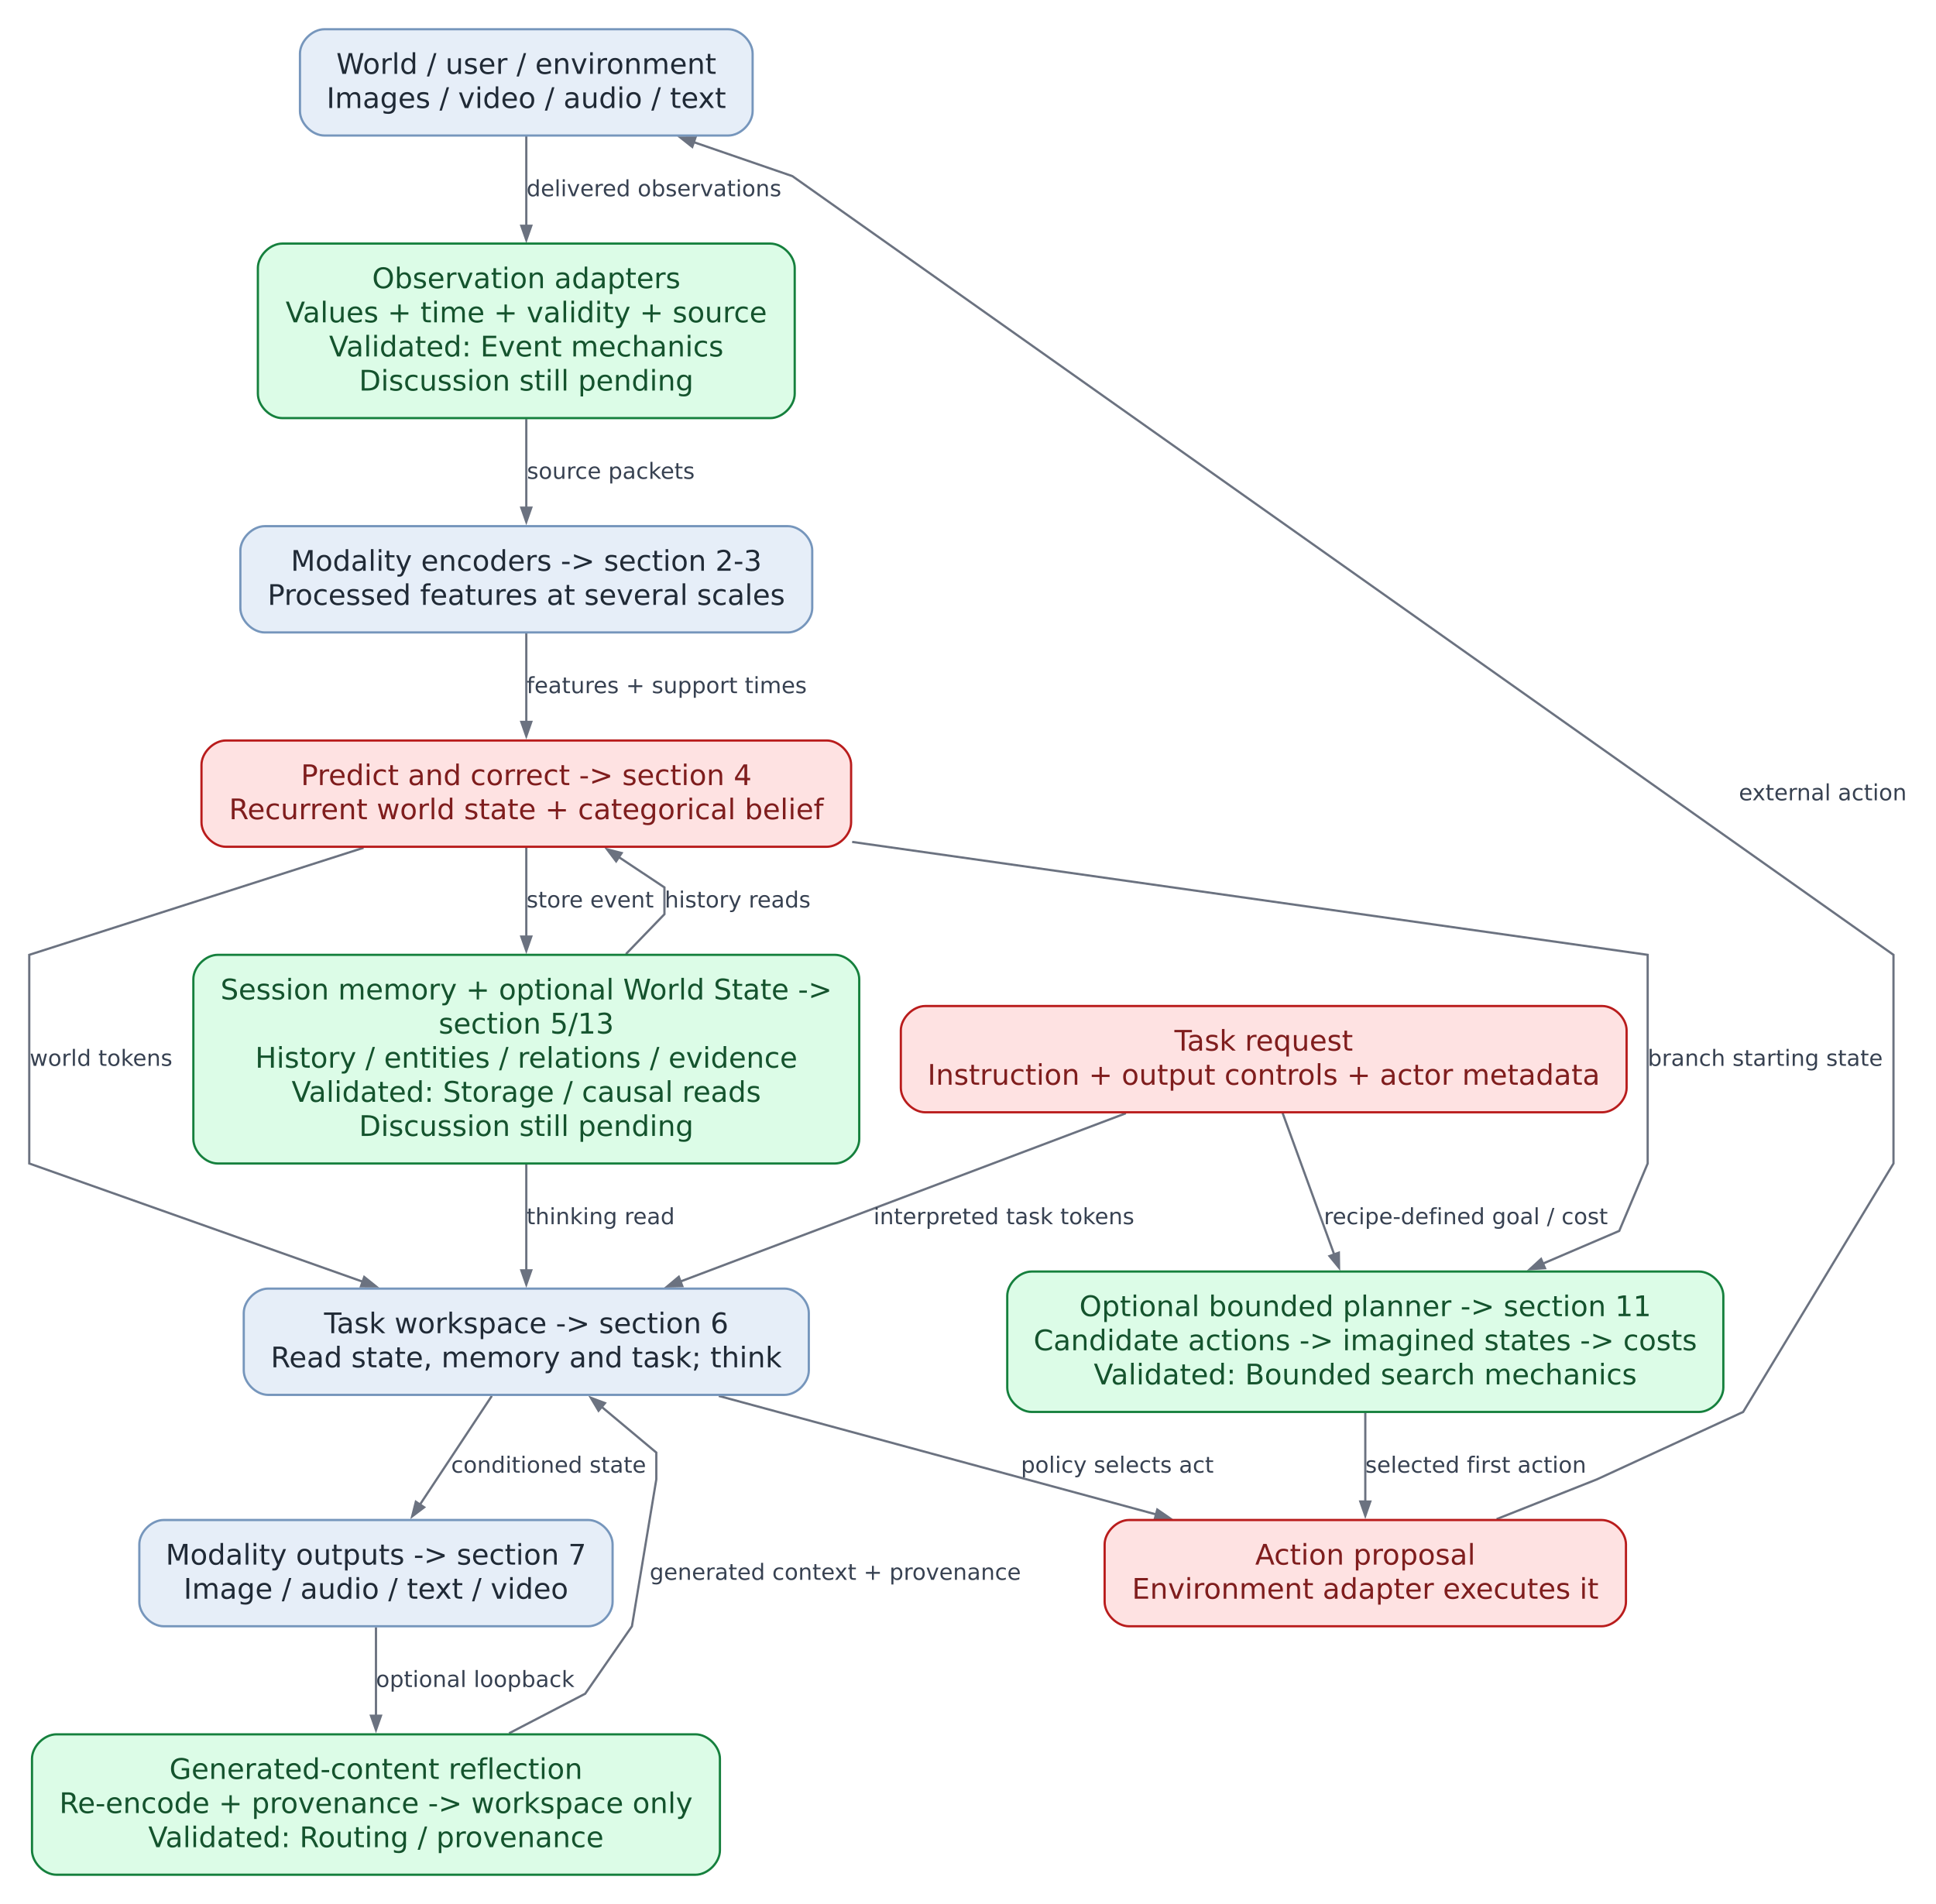
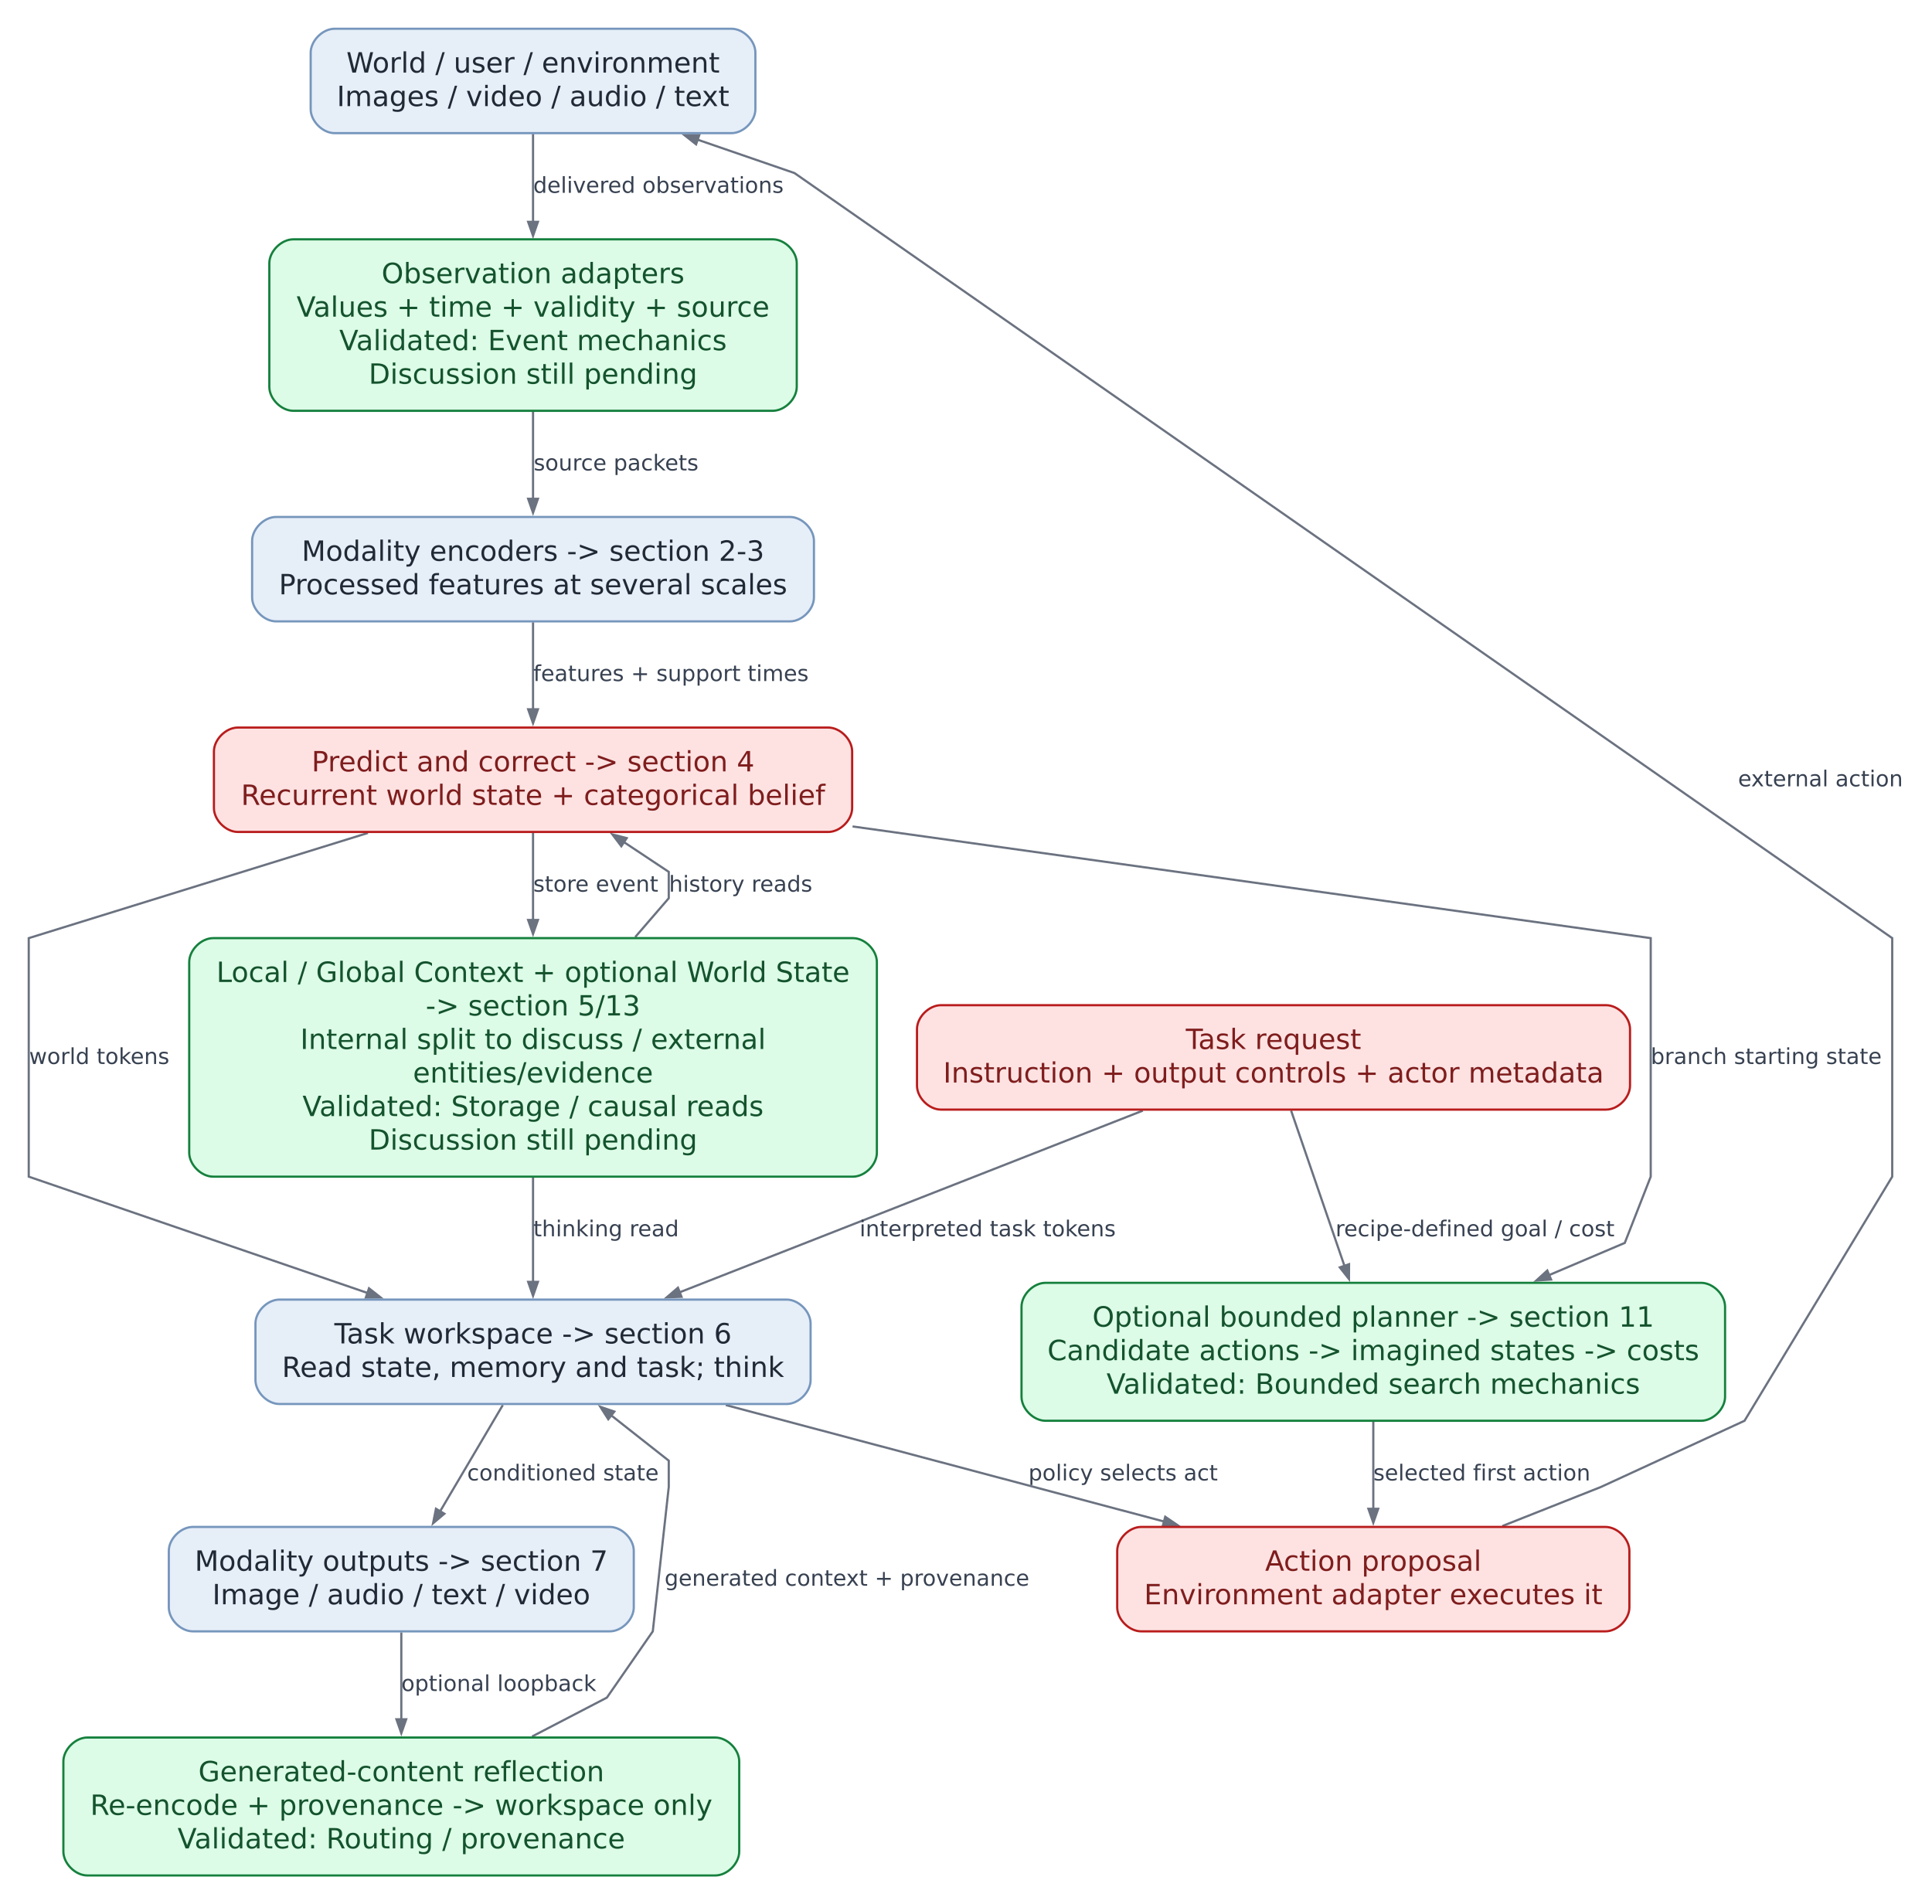
- <svg xmlns="http://www.w3.org/2000/svg" width="953pt" height="937pt" viewBox="0.00 0.00 953.00 937.00">
-   <g id="01-overview-graph0" class="graph" transform="scale(1 1) rotate(0) translate(14.4 922.96)">
-     <polygon fill="white" stroke="none" points="-14.4,14.4 -14.4,-922.96 938.76,-922.96 938.76,14.4 -14.4,14.4" />
+ <svg xmlns="http://www.w3.org/2000/svg" width="968pt" height="954pt" viewBox="0.00 0.00 968.00 954.00">
+   <g id="01-overview-graph0" class="graph" transform="scale(1 1) rotate(0) translate(14.4 939.76)">
+     <polygon fill="white" stroke="none" points="-14.4,14.4 -14.4,-939.76 953.63,-939.76 953.63,14.4 -14.4,14.4" />
    <g id="01-overview-edge1" class="edge">
-       <path fill="none" stroke="#6b7280" stroke-width="1.1" d="M244.67,-855.88C244.67,-842.96 244.67,-826.81 244.67,-811.51" />
-       <polygon fill="#6b7280" stroke="#6b7280" stroke-width="1.1" points="247.12,-811.8 244.67,-804.8 242.22,-811.8 247.12,-811.8" />
-       <text xml:space="preserve" text-anchor="middle" x="307.51" y="-826.34" font-family="DejaVu Sans" font-size="11.00" fill="#374151">delivered observations</text>
+       <path fill="none" stroke="#6b7280" stroke-width="1.1" d="M252.67,-872.68C252.67,-859.76 252.67,-843.61 252.67,-828.31" />
+       <polygon fill="#6b7280" stroke="#6b7280" stroke-width="1.1" points="255.12,-828.6 252.67,-821.6 250.22,-828.6 255.12,-828.6" />
+       <text xml:space="preserve" text-anchor="middle" x="315.51" y="-843.14" font-family="DejaVu Sans" font-size="11.00" fill="#374151">delivered observations</text>
    </g>
    <g id="01-overview-edge2" class="edge">
-       <path fill="none" stroke="#6b7280" stroke-width="1.1" d="M244.67,-716.66C244.67,-702.34 244.67,-686.55 244.67,-672.95" />
-       <polygon fill="#6b7280" stroke="#6b7280" stroke-width="1.1" points="247.12,-673.03 244.67,-666.03 242.22,-673.03 247.12,-673.03" />
-       <text xml:space="preserve" text-anchor="middle" x="286.28" y="-687.22" font-family="DejaVu Sans" font-size="11.00" fill="#374151">source packets</text>
+       <path fill="none" stroke="#6b7280" stroke-width="1.1" d="M252.67,-733.46C252.67,-719.14 252.67,-703.35 252.67,-689.75" />
+       <polygon fill="#6b7280" stroke="#6b7280" stroke-width="1.1" points="255.12,-689.83 252.67,-682.83 250.22,-689.83 255.12,-689.83" />
+       <text xml:space="preserve" text-anchor="middle" x="294.28" y="-704.02" font-family="DejaVu Sans" font-size="11.00" fill="#374151">source packets</text>
    </g>
    <g id="01-overview-edge3" class="edge">
-       <path fill="none" stroke="#6b7280" stroke-width="1.1" d="M244.67,-611.17C244.67,-597.98 244.67,-581.72 244.67,-567.46" />
-       <polygon fill="#6b7280" stroke="#6b7280" stroke-width="1.1" points="247.12,-567.56 244.67,-560.56 242.22,-567.56 247.12,-567.56" />
-       <text xml:space="preserve" text-anchor="middle" x="313.77" y="-581.7" font-family="DejaVu Sans" font-size="11.00" fill="#374151">features + support times</text>
+       <path fill="none" stroke="#6b7280" stroke-width="1.1" d="M252.67,-627.97C252.67,-614.78 252.67,-598.52 252.67,-584.26" />
+       <polygon fill="#6b7280" stroke="#6b7280" stroke-width="1.1" points="255.12,-584.36 252.67,-577.36 250.22,-584.36 255.12,-584.36" />
+       <text xml:space="preserve" text-anchor="middle" x="321.77" y="-598.5" font-family="DejaVu Sans" font-size="11.00" fill="#374151">features + support times</text>
    </g>
    <g id="01-overview-edge4" class="edge">
-       <path fill="none" stroke="#6b7280" stroke-width="1.1" d="M244.67,-505.81C244.67,-493.14 244.67,-477.24 244.67,-461.74" />
-       <polygon fill="#6b7280" stroke="#6b7280" stroke-width="1.1" points="247.12,-461.86 244.67,-454.86 242.22,-461.86 247.12,-461.86" />
-       <text xml:space="preserve" text-anchor="middle" x="276.11" y="-476.18" font-family="DejaVu Sans" font-size="11.00" fill="#374151">store event</text>
+       <path fill="none" stroke="#6b7280" stroke-width="1.1" d="M252.67,-522.57C252.67,-510.09 252.67,-494.4 252.67,-478.77" />
+       <polygon fill="#6b7280" stroke="#6b7280" stroke-width="1.1" points="255.12,-478.77 252.67,-471.77 250.22,-478.77 255.12,-478.77" />
+       <text xml:space="preserve" text-anchor="middle" x="284.11" y="-492.98" font-family="DejaVu Sans" font-size="11.00" fill="#374151">store event</text>
    </g>
    <g id="01-overview-edge6" class="edge">
-       <path fill="none" stroke="#6b7280" stroke-width="1.1" d="M164.55,-505.58C93.2,-482.73 0,-452.88 0,-452.88 0,-452.88 0,-350.16 0,-350.16 0,-350.16 92.81,-317.25 164.11,-291.97" />
-       <polygon fill="#6b7280" stroke="#6b7280" stroke-width="1.1" points="164.9,-294.28 170.68,-289.64 163.27,-289.67 164.9,-294.28" />
-       <text xml:space="preserve" text-anchor="middle" x="35.33" y="-398.22" font-family="DejaVu Sans" font-size="11.00" fill="#374151">world tokens</text>
+       <path fill="none" stroke="#6b7280" stroke-width="1.1" d="M169.93,-522.38C96.25,-499.53 0,-469.68 0,-469.68 0,-469.68 0,-350.16 0,-350.16 0,-350.16 96.24,-317.11 169.93,-291.81" />
+       <polygon fill="#6b7280" stroke="#6b7280" stroke-width="1.1" points="170.48,-294.21 176.31,-289.62 168.89,-289.58 170.48,-294.21" />
+       <text xml:space="preserve" text-anchor="middle" x="35.33" y="-406.62" font-family="DejaVu Sans" font-size="11.00" fill="#374151">world tokens</text>
    </g>
    <g id="01-overview-edge11" class="edge">
-       <path fill="none" stroke="#6b7280" stroke-width="1.1" d="M405.07,-508.47C568.05,-485.33 796.67,-452.88 796.67,-452.88 796.67,-452.88 796.67,-350.16 796.67,-350.16 796.67,-350.16 782.67,-316.96 782.67,-316.96 782.67,-316.96 766.15,-309.88 745.12,-300.87" />
-       <polygon fill="#6b7280" stroke="#6b7280" stroke-width="1.1" points="746.12,-298.63 738.72,-298.13 744.19,-303.14 746.12,-298.63" />
-       <text xml:space="preserve" text-anchor="middle" x="854.53" y="-398.22" font-family="DejaVu Sans" font-size="11.00" fill="#374151">branch starting state</text>
+       <path fill="none" stroke="#6b7280" stroke-width="1.1" d="M412.77,-525.64C578.27,-502.48 812.67,-469.68 812.67,-469.68 812.67,-469.68 812.67,-350.16 812.67,-350.16 812.67,-350.16 799.67,-316.96 799.67,-316.96 799.67,-316.96 782.87,-309.82 761.54,-300.75" />
+       <polygon fill="#6b7280" stroke="#6b7280" stroke-width="1.1" points="762.75,-298.61 755.35,-298.12 760.84,-303.12 762.75,-298.61" />
+       <text xml:space="preserve" text-anchor="middle" x="870.53" y="-406.62" font-family="DejaVu Sans" font-size="11.00" fill="#374151">branch starting state</text>
    </g>
    <g id="01-overview-edge5" class="edge">
-       <path fill="none" stroke="#6b7280" stroke-width="1.1" d="M293.73,-453.28C304.45,-464.38 312.67,-472.88 312.67,-472.88 312.67,-472.88 312.67,-486.08 312.67,-486.08 312.67,-486.08 302.56,-492.8 290.13,-501.05" />
-       <polygon fill="#6b7280" stroke="#6b7280" stroke-width="1.1" points="288.9,-498.92 284.43,-504.84 291.61,-503 288.9,-498.92" />
-       <text xml:space="preserve" text-anchor="middle" x="348.7" y="-476.18" font-family="DejaVu Sans" font-size="11.00" fill="#374151">history reads</text>
+       <path fill="none" stroke="#6b7280" stroke-width="1.1" d="M303.86,-470.21C313.52,-481.4 320.67,-489.68 320.67,-489.68 320.67,-489.68 320.67,-502.88 320.67,-502.88 320.67,-502.88 310.56,-509.6 298.13,-517.85" />
+       <polygon fill="#6b7280" stroke="#6b7280" stroke-width="1.1" points="296.9,-515.72 292.43,-521.64 299.61,-519.8 296.9,-515.72" />
+       <text xml:space="preserve" text-anchor="middle" x="356.7" y="-492.98" font-family="DejaVu Sans" font-size="11.00" fill="#374151">history reads</text>
    </g>
    <g id="01-overview-edge7" class="edge">
-       <path fill="none" stroke="#6b7280" stroke-width="1.1" d="M244.67,-349.85C244.67,-332.34 244.67,-313.16 244.67,-297.32" />
-       <polygon fill="#6b7280" stroke="#6b7280" stroke-width="1.1" points="247.12,-297.56 244.67,-290.56 242.22,-297.56 247.12,-297.56" />
-       <text xml:space="preserve" text-anchor="middle" x="281.27" y="-320.26" font-family="DejaVu Sans" font-size="11.00" fill="#374151">thinking read</text>
+       <path fill="none" stroke="#6b7280" stroke-width="1.1" d="M252.67,-349.73C252.67,-331.81 252.67,-312.74 252.67,-297.1" />
+       <polygon fill="#6b7280" stroke="#6b7280" stroke-width="1.1" points="255.12,-297.45 252.67,-290.45 250.22,-297.45 255.12,-297.45" />
+       <text xml:space="preserve" text-anchor="middle" x="289.27" y="-320.26" font-family="DejaVu Sans" font-size="11.00" fill="#374151">thinking read</text>
    </g>
    <g id="01-overview-edge9" class="edge">
-       <path fill="none" stroke="#6b7280" stroke-width="1.1" d="M227.69,-235.72C217.16,-219.8 203.54,-199.19 192.25,-182.12" />
-       <polygon fill="#6b7280" stroke="#6b7280" stroke-width="1.1" points="194.39,-180.91 188.48,-176.43 190.3,-183.62 194.39,-180.91" />
-       <text xml:space="preserve" text-anchor="middle" x="255.65" y="-197.94" font-family="DejaVu Sans" font-size="11.00" fill="#374151">conditioned state</text>
+       <path fill="none" stroke="#6b7280" stroke-width="1.1" d="M237.53,-235.72C228.14,-219.8 215.98,-199.19 205.91,-182.12" />
+       <polygon fill="#6b7280" stroke="#6b7280" stroke-width="1.1" points="208.25,-181.26 202.58,-176.47 204.03,-183.75 208.25,-181.26" />
+       <text xml:space="preserve" text-anchor="middle" x="267.65" y="-197.94" font-family="DejaVu Sans" font-size="11.00" fill="#374151">conditioned state</text>
    </g>
    <g id="01-overview-edge10" class="edge">
-       <path fill="none" stroke="#6b7280" stroke-width="1.1" d="M339.42,-235.72C403.71,-218.3 488.68,-195.28 554.64,-177.4" />
-       <polygon fill="#6b7280" stroke="#6b7280" stroke-width="1.1" points="555.28,-179.77 561.39,-175.57 554,-175.04 555.28,-179.77" />
-       <text xml:space="preserve" text-anchor="middle" x="535.6" y="-197.94" font-family="DejaVu Sans" font-size="11.00" fill="#374151">policy selects act</text>
+       <path fill="none" stroke="#6b7280" stroke-width="1.1" d="M349.25,-235.72C414.92,-218.27 501.75,-195.18 569.06,-177.29" />
+       <polygon fill="#6b7280" stroke="#6b7280" stroke-width="1.1" points="569.42,-179.73 575.56,-175.56 568.16,-174.99 569.42,-179.73" />
+       <text xml:space="preserve" text-anchor="middle" x="548.32" y="-197.94" font-family="DejaVu Sans" font-size="11.00" fill="#374151">policy selects act</text>
    </g>
    <g id="01-overview-edge8" class="edge">
-       <path fill="none" stroke="#6b7280" stroke-width="1.1" d="M539.82,-374.89C477.41,-351.31 385,-316.41 320.25,-291.95" />
-       <polygon fill="#6b7280" stroke="#6b7280" stroke-width="1.1" points="321.47,-289.79 314.05,-289.61 319.73,-294.37 321.47,-289.79" />
-       <text xml:space="preserve" text-anchor="middle" x="479.78" y="-320.26" font-family="DejaVu Sans" font-size="11.00" fill="#374151">interpreted task tokens</text>
+       <path fill="none" stroke="#6b7280" stroke-width="1.1" d="M558.19,-383.24C493.1,-357.71 393.44,-318.62 325.78,-292.08" />
+       <polygon fill="#6b7280" stroke="#6b7280" stroke-width="1.1" points="327.07,-289.95 319.66,-289.68 325.28,-294.51 327.07,-289.95" />
+       <text xml:space="preserve" text-anchor="middle" x="480.45" y="-320.26" font-family="DejaVu Sans" font-size="11.00" fill="#374151">interpreted task tokens</text>
    </g>
    <g id="01-overview-edge12" class="edge">
-       <path fill="none" stroke="#6b7280" stroke-width="1.1" d="M616.95,-375.05C624.1,-355.44 634.14,-327.93 642.45,-305.12" />
-       <polygon fill="#6b7280" stroke="#6b7280" stroke-width="1.1" points="644.65,-306.25 644.75,-298.84 640.05,-304.57 644.65,-306.25" />
-       <text xml:space="preserve" text-anchor="middle" x="707.17" y="-320.26" font-family="DejaVu Sans" font-size="11.00" fill="#374151">recipe-defined goal / cost</text>
+       <path fill="none" stroke="#6b7280" stroke-width="1.1" d="M632.49,-383.24C639.9,-361.67 650.64,-330.42 659.29,-305.24" />
+       <polygon fill="#6b7280" stroke="#6b7280" stroke-width="1.1" points="661.52,-306.29 661.48,-298.87 656.89,-304.7 661.52,-306.29" />
+       <text xml:space="preserve" text-anchor="middle" x="724.64" y="-320.26" font-family="DejaVu Sans" font-size="11.00" fill="#374151">recipe-defined goal / cost</text>
    </g>
    <g id="01-overview-edge13" class="edge">
-       <path fill="none" stroke="#6b7280" stroke-width="1.1" d="M657.67,-227.52C657.67,-213.56 657.67,-197.42 657.67,-183.45" />
-       <polygon fill="#6b7280" stroke="#6b7280" stroke-width="1.1" points="660.12,-183.73 657.67,-176.73 655.22,-183.74 660.12,-183.73" />
-       <text xml:space="preserve" text-anchor="middle" x="712.06" y="-197.94" font-family="DejaVu Sans" font-size="11.00" fill="#374151">selected first action</text>
+       <path fill="none" stroke="#6b7280" stroke-width="1.1" d="M673.67,-227.52C673.67,-213.56 673.67,-197.42 673.67,-183.45" />
+       <polygon fill="#6b7280" stroke="#6b7280" stroke-width="1.1" points="676.12,-183.73 673.67,-176.73 671.22,-183.74 676.12,-183.73" />
+       <text xml:space="preserve" text-anchor="middle" x="728.06" y="-197.94" font-family="DejaVu Sans" font-size="11.00" fill="#374151">selected first action</text>
    </g>
    <g id="01-overview-edge15" class="edge">
-       <path fill="none" stroke="#6b7280" stroke-width="1.1" d="M170.67,-121.8C170.67,-108.86 170.67,-92.81 170.67,-78.09" />
-       <polygon fill="#6b7280" stroke="#6b7280" stroke-width="1.1" points="173.12,-78.27 170.67,-71.27 168.22,-78.27 173.12,-78.27" />
-       <text xml:space="preserve" text-anchor="middle" x="219.53" y="-92.42" font-family="DejaVu Sans" font-size="11.00" fill="#374151">optional loopback</text>
+       <path fill="none" stroke="#6b7280" stroke-width="1.1" d="M186.67,-121.8C186.67,-108.86 186.67,-92.81 186.67,-78.09" />
+       <polygon fill="#6b7280" stroke="#6b7280" stroke-width="1.1" points="189.12,-78.27 186.67,-71.27 184.22,-78.27 189.12,-78.27" />
+       <text xml:space="preserve" text-anchor="middle" x="235.53" y="-92.42" font-family="DejaVu Sans" font-size="11.00" fill="#374151">optional loopback</text>
    </g>
    <g id="01-overview-edge14" class="edge">
-       <path fill="none" stroke="#6b7280" stroke-width="1.1" d="M722.33,-175.09C748.06,-185.29 771.67,-194.64 771.67,-194.64 771.67,-194.64 843.67,-227.84 843.67,-227.84 843.67,-227.84 917.67,-350.16 917.67,-350.16 917.67,-350.16 917.67,-452.88 917.67,-452.88 917.67,-452.88 375.67,-836.24 375.67,-836.24 375.67,-836.24 353.19,-843.99 326.86,-853.06" />
-       <polygon fill="#6b7280" stroke="#6b7280" stroke-width="1.1" points="326.36,-850.64 320.54,-855.24 327.96,-855.28 326.36,-850.64" />
-       <text xml:space="preserve" text-anchor="middle" x="882.86" y="-528.94" font-family="DejaVu Sans" font-size="11.00" fill="#374151">external action</text>
+       <path fill="none" stroke="#6b7280" stroke-width="1.1" d="M738.33,-175.09C764.06,-185.29 787.67,-194.64 787.67,-194.64 787.67,-194.64 859.67,-227.84 859.67,-227.84 859.67,-227.84 933.67,-350.16 933.67,-350.16 933.67,-350.16 933.67,-469.68 933.67,-469.68 933.67,-469.68 383.67,-853.04 383.67,-853.04 383.67,-853.04 361.19,-860.79 334.86,-869.86" />
+       <polygon fill="#6b7280" stroke="#6b7280" stroke-width="1.1" points="334.36,-867.44 328.54,-872.04 335.96,-872.08 334.36,-867.44" />
+       <text xml:space="preserve" text-anchor="middle" x="897.73" y="-545.74" font-family="DejaVu Sans" font-size="11.00" fill="#374151">external action</text>
    </g>
    <g id="01-overview-edge16" class="edge">
-       <path fill="none" stroke="#6b7280" stroke-width="1.1" d="M236.19,-69.63C256.5,-80.2 273.67,-89.12 273.67,-89.12 273.67,-89.12 296.67,-122.32 296.67,-122.32 296.67,-122.32 308.67,-194.64 308.67,-194.64 308.67,-194.64 308.67,-207.84 308.67,-207.84 308.67,-207.84 295.87,-218.55 281.72,-230.39" />
-       <polygon fill="#6b7280" stroke="#6b7280" stroke-width="1.1" points="280.24,-228.43 276.44,-234.81 283.39,-232.19 280.24,-228.43" />
-       <text xml:space="preserve" text-anchor="middle" x="396.79" y="-145.18" font-family="DejaVu Sans" font-size="11.00" fill="#374151">generated context + provenance</text>
+       <path fill="none" stroke="#6b7280" stroke-width="1.1" d="M252.19,-69.63C272.5,-80.2 289.67,-89.12 289.67,-89.12 289.67,-89.12 312.67,-122.32 312.67,-122.32 312.67,-122.32 320.67,-194.64 320.67,-194.64 320.67,-194.64 320.67,-207.84 320.67,-207.84 320.67,-207.84 306.83,-218.74 291.63,-230.71" />
+       <polygon fill="#6b7280" stroke="#6b7280" stroke-width="1.1" points="290.37,-228.59 286.38,-234.84 293.4,-232.44 290.37,-228.59" />
+       <text xml:space="preserve" text-anchor="middle" x="409.95" y="-145.18" font-family="DejaVu Sans" font-size="11.00" fill="#374151">generated context + provenance</text>
    </g>
    <g id="01-overview-node1" class="node">
-       <path fill="#e6eef8" stroke="#7696bc" stroke-width="1.1" d="M344.08,-908.56C344.08,-908.56 145.26,-908.56 145.26,-908.56 139.26,-908.56 133.26,-902.56 133.26,-896.56 133.26,-896.56 133.26,-868.24 133.26,-868.24 133.26,-862.24 139.26,-856.24 145.26,-856.24 145.26,-856.24 344.08,-856.24 344.08,-856.24 350.08,-856.24 356.08,-862.24 356.08,-868.24 356.08,-868.24 356.08,-896.56 356.08,-896.56 356.08,-902.56 350.08,-908.56 344.08,-908.56" />
-       <text xml:space="preserve" text-anchor="middle" x="244.67" y="-886.6" font-family="DejaVu Sans" font-size="14.00" fill="#202a36">World / user / environment</text>
-       <text xml:space="preserve" text-anchor="middle" x="244.67" y="-869.8" font-family="DejaVu Sans" font-size="14.00" fill="#202a36">Images / video / audio / text</text>
+       <path fill="#e6eef8" stroke="#7696bc" stroke-width="1.1" d="M352.08,-925.36C352.08,-925.36 153.26,-925.36 153.26,-925.36 147.26,-925.36 141.26,-919.36 141.26,-913.36 141.26,-913.36 141.26,-885.04 141.26,-885.04 141.26,-879.04 147.26,-873.04 153.26,-873.04 153.26,-873.04 352.08,-873.04 352.08,-873.04 358.08,-873.04 364.08,-879.04 364.08,-885.04 364.08,-885.04 364.08,-913.36 364.08,-913.36 364.08,-919.36 358.08,-925.36 352.08,-925.36" />
+       <text xml:space="preserve" text-anchor="middle" x="252.67" y="-903.4" font-family="DejaVu Sans" font-size="14.00" fill="#202a36">World / user / environment</text>
+       <text xml:space="preserve" text-anchor="middle" x="252.67" y="-886.6" font-family="DejaVu Sans" font-size="14.00" fill="#202a36">Images / video / audio / text</text>
    </g>
    <g id="01-overview-node2" class="node">
-       <path fill="#dcfce7" stroke="#15803d" stroke-width="1.1" d="M364.8,-803.04C364.8,-803.04 124.54,-803.04 124.54,-803.04 118.54,-803.04 112.54,-797.04 112.54,-791.04 112.54,-791.04 112.54,-729.12 112.54,-729.12 112.54,-723.12 118.54,-717.12 124.54,-717.12 124.54,-717.12 364.8,-717.12 364.8,-717.12 370.8,-717.12 376.8,-723.12 376.8,-729.12 376.8,-729.12 376.8,-791.04 376.8,-791.04 376.8,-797.04 370.8,-803.04 364.8,-803.04" />
-       <text xml:space="preserve" text-anchor="middle" x="244.67" y="-781.08" font-family="DejaVu Sans" font-size="14.00" fill="#14532d">Observation adapters</text>
-       <text xml:space="preserve" text-anchor="middle" x="244.67" y="-764.28" font-family="DejaVu Sans" font-size="14.00" fill="#14532d">Values + time + validity + source</text>
-       <text xml:space="preserve" text-anchor="middle" x="244.67" y="-747.48" font-family="DejaVu Sans" font-size="14.00" fill="#14532d">Validated: Event mechanics</text>
-       <text xml:space="preserve" text-anchor="middle" x="244.67" y="-730.68" font-family="DejaVu Sans" font-size="14.00" fill="#14532d">Discussion still pending</text>
+       <path fill="#dcfce7" stroke="#15803d" stroke-width="1.1" d="M372.8,-819.84C372.8,-819.84 132.54,-819.84 132.54,-819.84 126.54,-819.84 120.54,-813.84 120.54,-807.84 120.54,-807.84 120.54,-745.92 120.54,-745.92 120.54,-739.92 126.54,-733.92 132.54,-733.92 132.54,-733.92 372.8,-733.92 372.8,-733.92 378.8,-733.92 384.8,-739.92 384.8,-745.92 384.8,-745.92 384.8,-807.84 384.8,-807.84 384.8,-813.84 378.8,-819.84 372.8,-819.84" />
+       <text xml:space="preserve" text-anchor="middle" x="252.67" y="-797.88" font-family="DejaVu Sans" font-size="14.00" fill="#14532d">Observation adapters</text>
+       <text xml:space="preserve" text-anchor="middle" x="252.67" y="-781.08" font-family="DejaVu Sans" font-size="14.00" fill="#14532d">Values + time + validity + source</text>
+       <text xml:space="preserve" text-anchor="middle" x="252.67" y="-764.28" font-family="DejaVu Sans" font-size="14.00" fill="#14532d">Validated: Event mechanics</text>
+       <text xml:space="preserve" text-anchor="middle" x="252.67" y="-747.48" font-family="DejaVu Sans" font-size="14.00" fill="#14532d">Discussion still pending</text>
    </g>
    <g id="01-overview-node3" class="node">
-       <path fill="#e6eef8" stroke="#7696bc" stroke-width="1.1" d="M373.42,-663.92C373.42,-663.92 115.92,-663.92 115.92,-663.92 109.92,-663.92 103.92,-657.92 103.92,-651.92 103.92,-651.92 103.92,-623.6 103.92,-623.6 103.92,-617.6 109.92,-611.6 115.92,-611.6 115.92,-611.6 373.42,-611.6 373.42,-611.6 379.42,-611.6 385.42,-617.6 385.42,-623.6 385.42,-623.6 385.42,-651.92 385.42,-651.92 385.42,-657.92 379.42,-663.92 373.42,-663.92" />
-       <text xml:space="preserve" text-anchor="middle" x="244.67" y="-641.96" font-family="DejaVu Sans" font-size="14.00" fill="#202a36">Modality encoders -&gt; section 2-3</text>
-       <text xml:space="preserve" text-anchor="middle" x="244.67" y="-625.16" font-family="DejaVu Sans" font-size="14.00" fill="#202a36">Processed features at several scales</text>
+       <path fill="#e6eef8" stroke="#7696bc" stroke-width="1.1" d="M381.42,-680.72C381.42,-680.72 123.92,-680.72 123.92,-680.72 117.92,-680.72 111.92,-674.72 111.92,-668.72 111.92,-668.72 111.92,-640.4 111.92,-640.4 111.92,-634.4 117.92,-628.4 123.92,-628.4 123.92,-628.4 381.42,-628.4 381.42,-628.4 387.42,-628.4 393.42,-634.4 393.42,-640.4 393.42,-640.4 393.42,-668.72 393.42,-668.72 393.42,-674.72 387.42,-680.72 381.42,-680.72" />
+       <text xml:space="preserve" text-anchor="middle" x="252.67" y="-658.76" font-family="DejaVu Sans" font-size="14.00" fill="#202a36">Modality encoders -&gt; section 2-3</text>
+       <text xml:space="preserve" text-anchor="middle" x="252.67" y="-641.96" font-family="DejaVu Sans" font-size="14.00" fill="#202a36">Processed features at several scales</text>
    </g>
    <g id="01-overview-node4" class="node">
-       <path fill="#fee2e2" stroke="#b91c1c" stroke-width="1.1" d="M392.56,-558.4C392.56,-558.4 96.78,-558.4 96.78,-558.4 90.78,-558.4 84.78,-552.4 84.78,-546.4 84.78,-546.4 84.78,-518.08 84.78,-518.08 84.78,-512.08 90.78,-506.08 96.78,-506.08 96.78,-506.08 392.56,-506.08 392.56,-506.08 398.56,-506.08 404.56,-512.08 404.56,-518.08 404.56,-518.08 404.56,-546.4 404.56,-546.4 404.56,-552.4 398.56,-558.4 392.56,-558.4" />
-       <text xml:space="preserve" text-anchor="middle" x="244.67" y="-536.44" font-family="DejaVu Sans" font-size="14.00" fill="#7f1d1d">Predict and correct -&gt; section 4</text>
-       <text xml:space="preserve" text-anchor="middle" x="244.67" y="-519.64" font-family="DejaVu Sans" font-size="14.00" fill="#7f1d1d">Recurrent world state + categorical belief</text>
+       <path fill="#fee2e2" stroke="#b91c1c" stroke-width="1.1" d="M400.56,-575.2C400.56,-575.2 104.78,-575.2 104.78,-575.2 98.78,-575.2 92.78,-569.2 92.78,-563.2 92.78,-563.2 92.78,-534.88 92.78,-534.88 92.78,-528.88 98.78,-522.88 104.78,-522.88 104.78,-522.88 400.56,-522.88 400.56,-522.88 406.56,-522.88 412.56,-528.88 412.56,-534.88 412.56,-534.88 412.56,-563.2 412.56,-563.2 412.56,-569.2 406.56,-575.2 400.56,-575.2" />
+       <text xml:space="preserve" text-anchor="middle" x="252.67" y="-553.24" font-family="DejaVu Sans" font-size="14.00" fill="#7f1d1d">Predict and correct -&gt; section 4</text>
+       <text xml:space="preserve" text-anchor="middle" x="252.67" y="-536.44" font-family="DejaVu Sans" font-size="14.00" fill="#7f1d1d">Recurrent world state + categorical belief</text>
    </g>
    <g id="01-overview-node5" class="node">
-       <path fill="#dcfce7" stroke="#15803d" stroke-width="1.1" d="M396.56,-452.88C396.56,-452.88 92.78,-452.88 92.78,-452.88 86.78,-452.88 80.78,-446.88 80.78,-440.88 80.78,-440.88 80.78,-362.16 80.78,-362.16 80.78,-356.16 86.78,-350.16 92.78,-350.16 92.78,-350.16 396.56,-350.16 396.56,-350.16 402.56,-350.16 408.56,-356.16 408.56,-362.16 408.56,-362.16 408.56,-440.88 408.56,-440.88 408.56,-446.88 402.56,-452.88 396.56,-452.88" />
-       <text xml:space="preserve" text-anchor="middle" x="244.67" y="-430.92" font-family="DejaVu Sans" font-size="14.00" fill="#14532d">Session memory + optional World State -&gt;</text>
-       <text xml:space="preserve" text-anchor="middle" x="244.67" y="-414.12" font-family="DejaVu Sans" font-size="14.00" fill="#14532d">section 5/13</text>
-       <text xml:space="preserve" text-anchor="middle" x="244.67" y="-397.32" font-family="DejaVu Sans" font-size="14.00" fill="#14532d">History / entities / relations / evidence</text>
-       <text xml:space="preserve" text-anchor="middle" x="244.67" y="-380.52" font-family="DejaVu Sans" font-size="14.00" fill="#14532d">Validated: Storage / causal reads</text>
-       <text xml:space="preserve" text-anchor="middle" x="244.67" y="-363.72" font-family="DejaVu Sans" font-size="14.00" fill="#14532d">Discussion still pending</text>
+       <path fill="#dcfce7" stroke="#15803d" stroke-width="1.1" d="M412.94,-469.68C412.94,-469.68 92.4,-469.68 92.4,-469.68 86.4,-469.68 80.4,-463.68 80.4,-457.68 80.4,-457.68 80.4,-362.16 80.4,-362.16 80.4,-356.16 86.4,-350.16 92.4,-350.16 92.4,-350.16 412.94,-350.16 412.94,-350.16 418.94,-350.16 424.94,-356.16 424.94,-362.16 424.94,-362.16 424.94,-457.68 424.94,-457.68 424.94,-463.68 418.94,-469.68 412.94,-469.68" />
+       <text xml:space="preserve" text-anchor="middle" x="252.67" y="-447.72" font-family="DejaVu Sans" font-size="14.00" fill="#14532d">Local / Global Context + optional World State</text>
+       <text xml:space="preserve" text-anchor="middle" x="252.67" y="-430.92" font-family="DejaVu Sans" font-size="14.00" fill="#14532d">-&gt; section 5/13</text>
+       <text xml:space="preserve" text-anchor="middle" x="252.67" y="-414.12" font-family="DejaVu Sans" font-size="14.00" fill="#14532d">Internal split to discuss / external</text>
+       <text xml:space="preserve" text-anchor="middle" x="252.67" y="-397.32" font-family="DejaVu Sans" font-size="14.00" fill="#14532d">entities/evidence</text>
+       <text xml:space="preserve" text-anchor="middle" x="252.67" y="-380.52" font-family="DejaVu Sans" font-size="14.00" fill="#14532d">Validated: Storage / causal reads</text>
+       <text xml:space="preserve" text-anchor="middle" x="252.67" y="-363.72" font-family="DejaVu Sans" font-size="14.00" fill="#14532d">Discussion still pending</text>
    </g>
    <g id="01-overview-node6" class="node">
-       <path fill="#e6eef8" stroke="#7696bc" stroke-width="1.1" d="M371.74,-288.56C371.74,-288.56 117.59,-288.56 117.59,-288.56 111.59,-288.56 105.59,-282.56 105.59,-276.56 105.59,-276.56 105.59,-248.24 105.59,-248.24 105.59,-242.24 111.59,-236.24 117.59,-236.24 117.59,-236.24 371.74,-236.24 371.74,-236.24 377.74,-236.24 383.74,-242.24 383.74,-248.24 383.74,-248.24 383.74,-276.56 383.74,-276.56 383.74,-282.56 377.74,-288.56 371.74,-288.56" />
-       <text xml:space="preserve" text-anchor="middle" x="244.67" y="-266.6" font-family="DejaVu Sans" font-size="14.00" fill="#202a36">Task workspace -&gt; section 6</text>
-       <text xml:space="preserve" text-anchor="middle" x="244.67" y="-249.8" font-family="DejaVu Sans" font-size="14.00" fill="#202a36">Read state, memory and task; think</text>
+       <path fill="#e6eef8" stroke="#7696bc" stroke-width="1.1" d="M379.74,-288.56C379.74,-288.56 125.59,-288.56 125.59,-288.56 119.59,-288.56 113.59,-282.56 113.59,-276.56 113.59,-276.56 113.59,-248.24 113.59,-248.24 113.59,-242.24 119.59,-236.24 125.59,-236.24 125.59,-236.24 379.74,-236.24 379.74,-236.24 385.74,-236.24 391.74,-242.24 391.74,-248.24 391.74,-248.24 391.74,-276.56 391.74,-276.56 391.74,-282.56 385.74,-288.56 379.74,-288.56" />
+       <text xml:space="preserve" text-anchor="middle" x="252.67" y="-266.6" font-family="DejaVu Sans" font-size="14.00" fill="#202a36">Task workspace -&gt; section 6</text>
+       <text xml:space="preserve" text-anchor="middle" x="252.67" y="-249.8" font-family="DejaVu Sans" font-size="14.00" fill="#202a36">Read state, memory and task; think</text>
    </g>
    <g id="01-overview-node7" class="node">
-       <path fill="#fee2e2" stroke="#b91c1c" stroke-width="1.1" d="M774.3,-427.68C774.3,-427.68 441.04,-427.68 441.04,-427.68 435.04,-427.68 429.04,-421.68 429.04,-415.68 429.04,-415.68 429.04,-387.36 429.04,-387.36 429.04,-381.36 435.04,-375.36 441.04,-375.36 441.04,-375.36 774.3,-375.36 774.3,-375.36 780.3,-375.36 786.3,-381.36 786.3,-387.36 786.3,-387.36 786.3,-415.68 786.3,-415.68 786.3,-421.68 780.3,-427.68 774.3,-427.68" />
-       <text xml:space="preserve" text-anchor="middle" x="607.67" y="-405.72" font-family="DejaVu Sans" font-size="14.00" fill="#7f1d1d">Task request</text>
-       <text xml:space="preserve" text-anchor="middle" x="607.67" y="-388.92" font-family="DejaVu Sans" font-size="14.00" fill="#7f1d1d">Instruction + output controls + actor metadata</text>
+       <path fill="#fee2e2" stroke="#b91c1c" stroke-width="1.1" d="M790.3,-436.08C790.3,-436.08 457.04,-436.08 457.04,-436.08 451.04,-436.08 445.04,-430.08 445.04,-424.08 445.04,-424.08 445.04,-395.76 445.04,-395.76 445.04,-389.76 451.04,-383.76 457.04,-383.76 457.04,-383.76 790.3,-383.76 790.3,-383.76 796.3,-383.76 802.3,-389.76 802.3,-395.76 802.3,-395.76 802.3,-424.08 802.3,-424.08 802.3,-430.08 796.3,-436.08 790.3,-436.08" />
+       <text xml:space="preserve" text-anchor="middle" x="623.67" y="-414.12" font-family="DejaVu Sans" font-size="14.00" fill="#7f1d1d">Task request</text>
+       <text xml:space="preserve" text-anchor="middle" x="623.67" y="-397.32" font-family="DejaVu Sans" font-size="14.00" fill="#7f1d1d">Instruction + output controls + actor metadata</text>
    </g>
    <g id="01-overview-node8" class="node">
-       <path fill="#dcfce7" stroke="#15803d" stroke-width="1.1" d="M821.92,-296.96C821.92,-296.96 493.42,-296.96 493.42,-296.96 487.42,-296.96 481.42,-290.96 481.42,-284.96 481.42,-284.96 481.42,-239.84 481.42,-239.84 481.42,-233.84 487.42,-227.84 493.42,-227.84 493.42,-227.84 821.92,-227.84 821.92,-227.84 827.92,-227.84 833.92,-233.84 833.92,-239.84 833.92,-239.84 833.92,-284.96 833.92,-284.96 833.92,-290.96 827.92,-296.96 821.92,-296.96" />
-       <text xml:space="preserve" text-anchor="middle" x="657.67" y="-275" font-family="DejaVu Sans" font-size="14.00" fill="#14532d">Optional bounded planner -&gt; section 11</text>
-       <text xml:space="preserve" text-anchor="middle" x="657.67" y="-258.2" font-family="DejaVu Sans" font-size="14.00" fill="#14532d">Candidate actions -&gt; imagined states -&gt; costs</text>
-       <text xml:space="preserve" text-anchor="middle" x="657.67" y="-241.4" font-family="DejaVu Sans" font-size="14.00" fill="#14532d">Validated: Bounded search mechanics</text>
+       <path fill="#dcfce7" stroke="#15803d" stroke-width="1.1" d="M837.92,-296.96C837.92,-296.96 509.42,-296.96 509.42,-296.96 503.42,-296.96 497.42,-290.96 497.42,-284.96 497.42,-284.96 497.42,-239.84 497.42,-239.84 497.42,-233.84 503.42,-227.84 509.42,-227.84 509.42,-227.84 837.92,-227.84 837.92,-227.84 843.92,-227.84 849.92,-233.84 849.92,-239.84 849.92,-239.84 849.92,-284.96 849.92,-284.96 849.92,-290.96 843.92,-296.96 837.92,-296.96" />
+       <text xml:space="preserve" text-anchor="middle" x="673.67" y="-275" font-family="DejaVu Sans" font-size="14.00" fill="#14532d">Optional bounded planner -&gt; section 11</text>
+       <text xml:space="preserve" text-anchor="middle" x="673.67" y="-258.2" font-family="DejaVu Sans" font-size="14.00" fill="#14532d">Candidate actions -&gt; imagined states -&gt; costs</text>
+       <text xml:space="preserve" text-anchor="middle" x="673.67" y="-241.4" font-family="DejaVu Sans" font-size="14.00" fill="#14532d">Validated: Bounded search mechanics</text>
    </g>
    <g id="01-overview-node9" class="node">
-       <path fill="#e6eef8" stroke="#7696bc" stroke-width="1.1" d="M275.15,-174.64C275.15,-174.64 66.18,-174.64 66.18,-174.64 60.18,-174.64 54.18,-168.64 54.18,-162.64 54.18,-162.64 54.18,-134.32 54.18,-134.32 54.18,-128.32 60.18,-122.32 66.18,-122.32 66.18,-122.32 275.15,-122.32 275.15,-122.32 281.15,-122.32 287.15,-128.32 287.15,-134.32 287.15,-134.32 287.15,-162.64 287.15,-162.64 287.15,-168.64 281.15,-174.64 275.15,-174.64" />
-       <text xml:space="preserve" text-anchor="middle" x="170.67" y="-152.68" font-family="DejaVu Sans" font-size="14.00" fill="#202a36">Modality outputs -&gt; section 7</text>
-       <text xml:space="preserve" text-anchor="middle" x="170.67" y="-135.88" font-family="DejaVu Sans" font-size="14.00" fill="#202a36">Image / audio / text / video</text>
+       <path fill="#e6eef8" stroke="#7696bc" stroke-width="1.1" d="M291.15,-174.64C291.15,-174.64 82.18,-174.64 82.18,-174.64 76.18,-174.64 70.18,-168.64 70.18,-162.64 70.18,-162.64 70.18,-134.32 70.18,-134.32 70.18,-128.32 76.18,-122.32 82.18,-122.32 82.18,-122.32 291.15,-122.32 291.15,-122.32 297.15,-122.32 303.15,-128.32 303.15,-134.32 303.15,-134.32 303.15,-162.64 303.15,-162.64 303.15,-168.64 297.15,-174.64 291.15,-174.64" />
+       <text xml:space="preserve" text-anchor="middle" x="186.67" y="-152.68" font-family="DejaVu Sans" font-size="14.00" fill="#202a36">Modality outputs -&gt; section 7</text>
+       <text xml:space="preserve" text-anchor="middle" x="186.67" y="-135.88" font-family="DejaVu Sans" font-size="14.00" fill="#202a36">Image / audio / text / video</text>
    </g>
    <g id="01-overview-node10" class="node">
-       <path fill="#fee2e2" stroke="#b91c1c" stroke-width="1.1" d="M773.98,-174.64C773.98,-174.64 541.36,-174.64 541.36,-174.64 535.36,-174.64 529.36,-168.64 529.36,-162.64 529.36,-162.64 529.36,-134.32 529.36,-134.32 529.36,-128.32 535.36,-122.32 541.36,-122.32 541.36,-122.32 773.98,-122.32 773.98,-122.32 779.98,-122.32 785.98,-128.32 785.98,-134.32 785.98,-134.32 785.98,-162.64 785.98,-162.64 785.98,-168.64 779.98,-174.64 773.98,-174.64" />
-       <text xml:space="preserve" text-anchor="middle" x="657.67" y="-152.68" font-family="DejaVu Sans" font-size="14.00" fill="#7f1d1d">Action proposal</text>
-       <text xml:space="preserve" text-anchor="middle" x="657.67" y="-135.88" font-family="DejaVu Sans" font-size="14.00" fill="#7f1d1d">Environment adapter executes it</text>
+       <path fill="#fee2e2" stroke="#b91c1c" stroke-width="1.1" d="M789.98,-174.64C789.98,-174.64 557.36,-174.64 557.36,-174.64 551.36,-174.64 545.36,-168.64 545.36,-162.64 545.36,-162.64 545.36,-134.32 545.36,-134.32 545.36,-128.32 551.36,-122.32 557.36,-122.32 557.36,-122.32 789.98,-122.32 789.98,-122.32 795.98,-122.32 801.98,-128.32 801.98,-134.32 801.98,-134.32 801.98,-162.64 801.98,-162.64 801.98,-168.64 795.98,-174.64 789.98,-174.64" />
+       <text xml:space="preserve" text-anchor="middle" x="673.67" y="-152.68" font-family="DejaVu Sans" font-size="14.00" fill="#7f1d1d">Action proposal</text>
+       <text xml:space="preserve" text-anchor="middle" x="673.67" y="-135.88" font-family="DejaVu Sans" font-size="14.00" fill="#7f1d1d">Environment adapter executes it</text>
    </g>
    <g id="01-overview-node11" class="node">
-       <path fill="#dcfce7" stroke="#15803d" stroke-width="1.1" d="M327.98,-69.12C327.98,-69.12 13.35,-69.12 13.35,-69.12 7.35,-69.12 1.35,-63.12 1.35,-57.12 1.35,-57.12 1.35,-12 1.35,-12 1.35,-6 7.35,0 13.35,0 13.35,0 327.98,0 327.98,0 333.98,0 339.98,-6 339.98,-12 339.98,-12 339.98,-57.12 339.98,-57.12 339.98,-63.12 333.98,-69.12 327.98,-69.12" />
-       <text xml:space="preserve" text-anchor="middle" x="170.67" y="-47.16" font-family="DejaVu Sans" font-size="14.00" fill="#14532d">Generated-content reflection</text>
-       <text xml:space="preserve" text-anchor="middle" x="170.67" y="-30.36" font-family="DejaVu Sans" font-size="14.00" fill="#14532d">Re-encode + provenance -&gt; workspace only</text>
-       <text xml:space="preserve" text-anchor="middle" x="170.67" y="-13.56" font-family="DejaVu Sans" font-size="14.00" fill="#14532d">Validated: Routing / provenance</text>
+       <path fill="#dcfce7" stroke="#15803d" stroke-width="1.1" d="M343.98,-69.12C343.98,-69.12 29.35,-69.12 29.35,-69.12 23.35,-69.12 17.35,-63.12 17.35,-57.12 17.35,-57.12 17.35,-12 17.35,-12 17.35,-6 23.35,0 29.35,0 29.35,0 343.98,0 343.98,0 349.98,0 355.98,-6 355.98,-12 355.98,-12 355.98,-57.12 355.98,-57.12 355.98,-63.12 349.98,-69.12 343.98,-69.12" />
+       <text xml:space="preserve" text-anchor="middle" x="186.67" y="-47.16" font-family="DejaVu Sans" font-size="14.00" fill="#14532d">Generated-content reflection</text>
+       <text xml:space="preserve" text-anchor="middle" x="186.67" y="-30.36" font-family="DejaVu Sans" font-size="14.00" fill="#14532d">Re-encode + provenance -&gt; workspace only</text>
+       <text xml:space="preserve" text-anchor="middle" x="186.67" y="-13.56" font-family="DejaVu Sans" font-size="14.00" fill="#14532d">Validated: Routing / provenance</text>
    </g>
  </g>
</svg>
